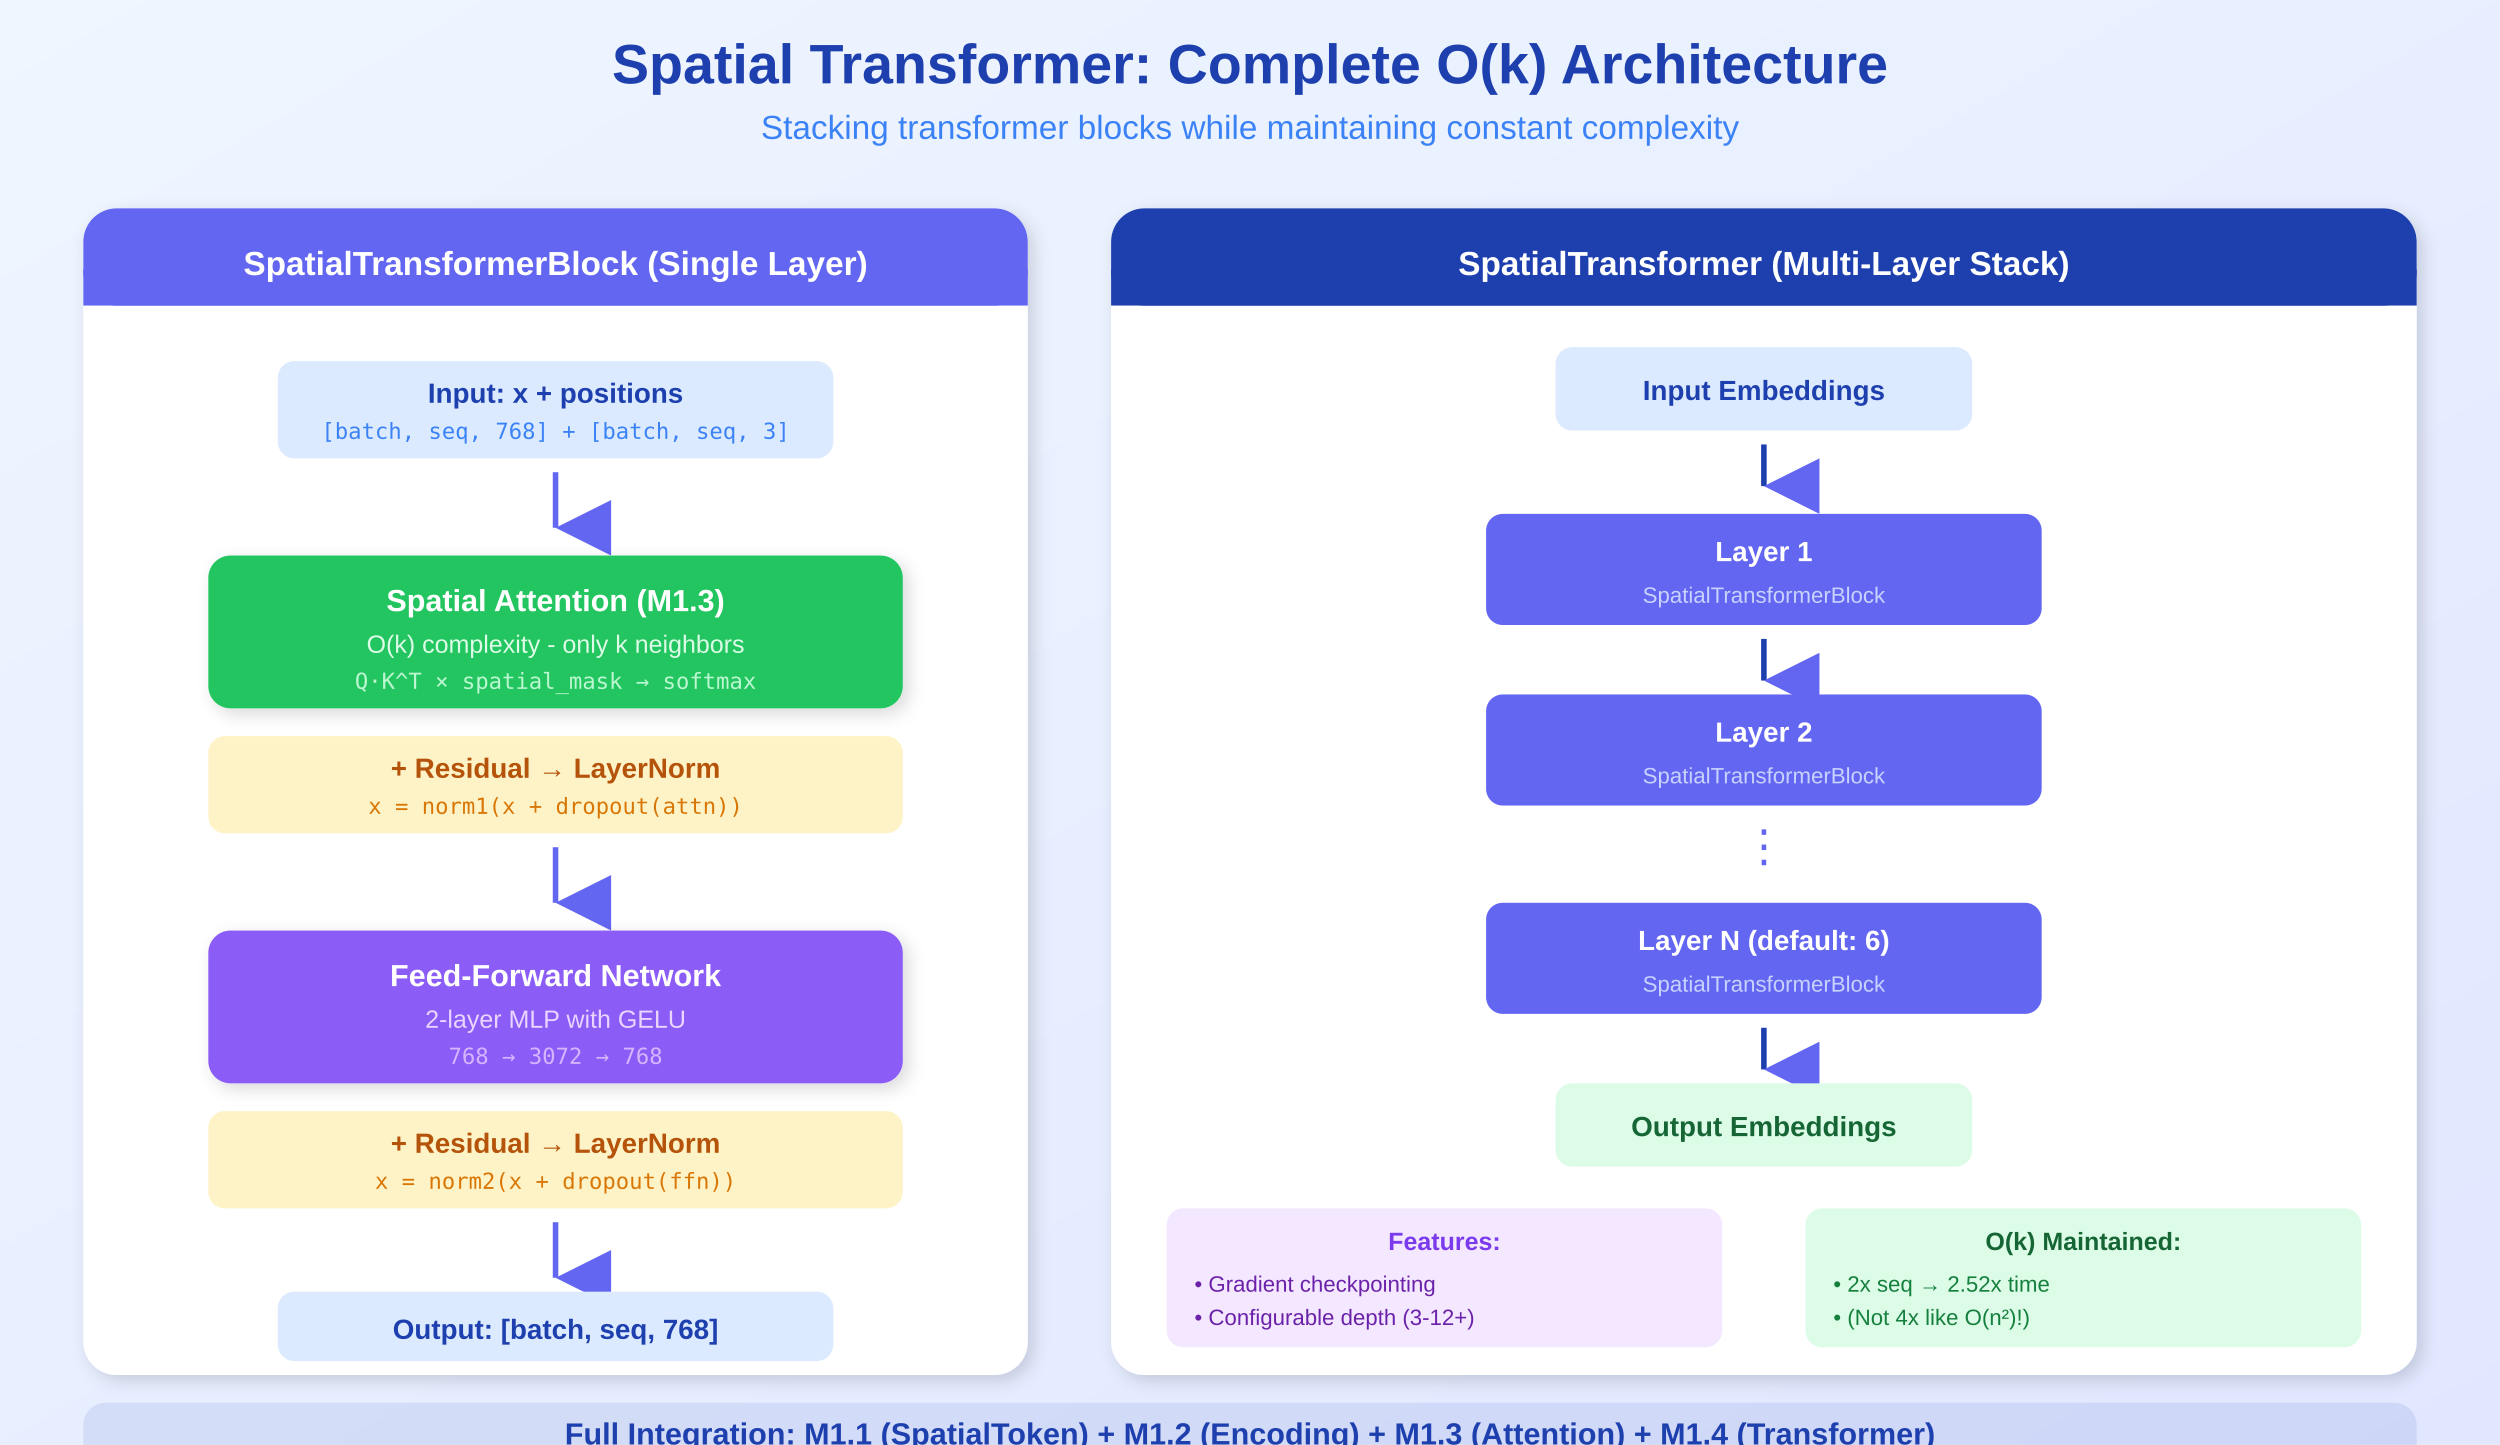
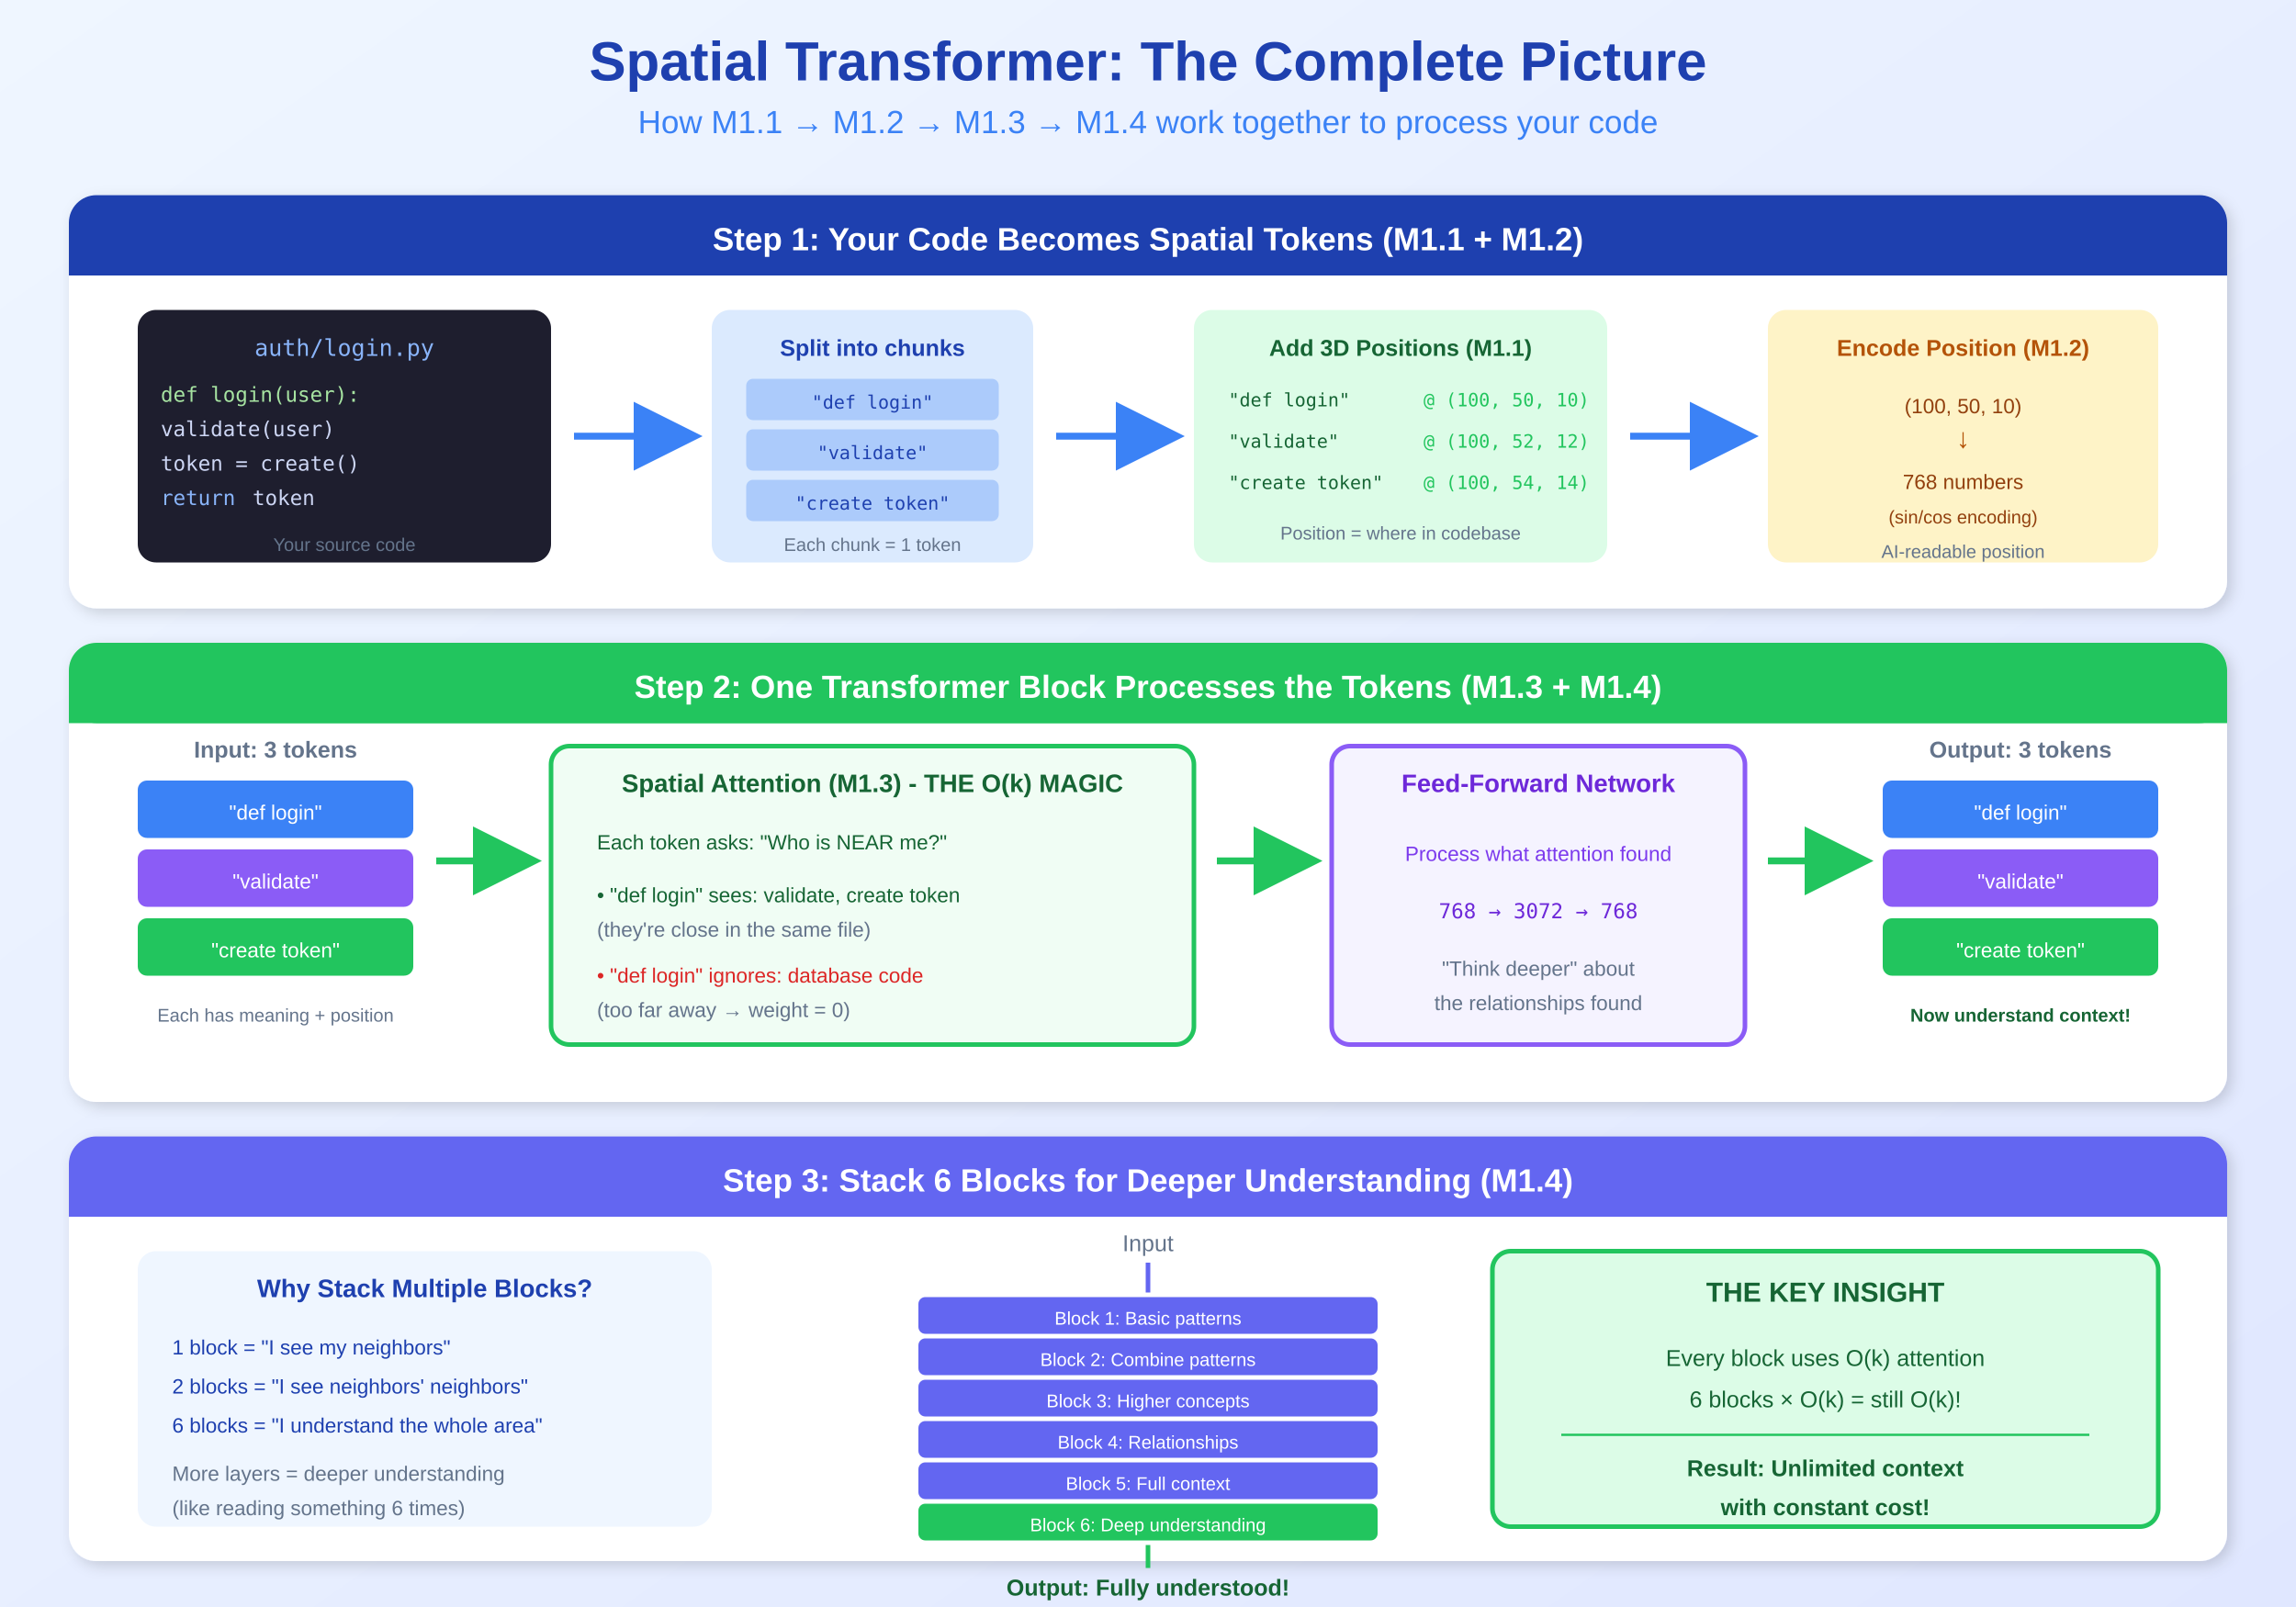
- <svg xmlns="http://www.w3.org/2000/svg" viewBox="0 0 900 520">
+ <svg xmlns="http://www.w3.org/2000/svg" viewBox="0 0 1000 700">
  <defs>
-     <linearGradient id="bgTrans" x1="0%" y1="0%" x2="100%" y2="100%">
+     <linearGradient id="bgTransNew" x1="0%" y1="0%" x2="100%" y2="100%">
      <stop offset="0%" style="stop-color:#eff6ff" />
      <stop offset="100%" style="stop-color:#e0e7ff" />
    </linearGradient>
-     <filter id="shadowTrans" x="-20%" y="-20%" width="140%" height="140%">
+     <filter id="shadowTransNew" x="-20%" y="-20%" width="140%" height="140%">
      <feDropShadow dx="2" dy="2" stdDeviation="3" flood-opacity="0.15" />
    </filter>
-     <marker id="arrowDown" markerWidth="10" markerHeight="10" refX="5" refY="10" orient="auto">
-       <polygon points="0,0 10,0 5,10" fill="#6366f1" />
+     <marker id="arrowBlue" markerWidth="10" markerHeight="10" refX="8" refY="5" orient="auto">
+       <polygon points="0,0 10,5 0,10" fill="#3b82f6" />
+     </marker>
+     <marker id="arrowGreen" markerWidth="10" markerHeight="10" refX="8" refY="5" orient="auto">
+       <polygon points="0,0 10,5 0,10" fill="#22c55e" />
    </marker>
  </defs>
-   <rect x="0" y="0" width="900" height="520" fill="url(#bgTrans)" />
-   <text x="450" y="30" text-anchor="middle" font-family="Arial" font-size="20" fill="#1e40af" font-weight="bold">Spatial Transformer: Complete O(k) Architecture</text>
-   <text x="450" y="50" text-anchor="middle" font-family="Arial" font-size="12" fill="#3b82f6">Stacking transformer blocks while maintaining constant complexity</text>
-   <g transform="translate(30, 75)">
-     <rect x="0" y="0" width="340" height="420" rx="12" fill="white" filter="url(#shadowTrans)" />
-     <rect x="0" y="0" width="340" height="35" rx="12" fill="#6366f1" />
-     <rect x="0" y="22" width="340" height="13" fill="#6366f1" />
-     <text x="170" y="24" text-anchor="middle" font-family="Arial" font-size="12" fill="white" font-weight="bold">SpatialTransformerBlock (Single Layer)</text>
-     <g transform="translate(70, 55)">
-       <rect x="0" y="0" width="200" height="35" rx="6" fill="#dbeafe" />
-       <text x="100" y="15" text-anchor="middle" font-family="Arial" font-size="10" fill="#1e40af" font-weight="bold">Input: x + positions</text>
-       <text x="100" y="28" text-anchor="middle" font-family="monospace" font-size="8" fill="#3b82f6">[batch, seq, 768] + [batch, seq, 3]</text>
+   <rect x="0" y="0" width="1000" height="700" fill="url(#bgTransNew)" />
+   <text x="500" y="35" text-anchor="middle" font-family="Arial" font-size="24" fill="#1e40af" font-weight="bold">Spatial Transformer: The Complete Picture</text>
+   <text x="500" y="58" text-anchor="middle" font-family="Arial" font-size="14" fill="#3b82f6">How M1.1 → M1.2 → M1.3 → M1.4 work together to process your code</text>
+   <g transform="translate(30, 85)">
+     <rect x="0" y="0" width="940" height="180" rx="12" fill="white" filter="url(#shadowTransNew)" />
+     <rect x="0" y="0" width="940" height="35" rx="12" fill="#1e40af" />
+     <rect x="0" y="22" width="940" height="13" fill="#1e40af" />
+     <text x="470" y="24" text-anchor="middle" font-family="Arial" font-size="14" fill="white" font-weight="bold">Step 1: Your Code Becomes Spatial Tokens (M1.1 + M1.2)</text>
+     <g transform="translate(30, 50)">
+       <rect x="0" y="0" width="180" height="110" rx="8" fill="#1e1e2e" />
+       <text x="90" y="20" text-anchor="middle" font-family="monospace" font-size="10" fill="#89b4fa">auth/login.py</text>
+       <text x="10" y="40" font-family="monospace" font-size="9" fill="#a6e3a1">def login(user):</text>
+       <text x="10" y="55" font-family="monospace" font-size="9" fill="#cdd6f4">  validate(user)</text>
+       <text x="10" y="70" font-family="monospace" font-size="9" fill="#cdd6f4">  token = create()</text>
+       <text x="10" y="85" font-family="monospace" font-size="9" fill="#89b4fa">  return</text>
+       <text x="50" y="85" font-family="monospace" font-size="9" fill="#cdd6f4"> token</text>
+       <text x="90" y="105" text-anchor="middle" font-family="Arial" font-size="8" fill="#64748b">Your source code</text>
    </g>
-     <line x1="170" y1="95" x2="170" y2="115" stroke="#6366f1" stroke-width="2" marker-end="url(#arrowDown)" />
-     <g transform="translate(45, 125)">
-       <rect x="0" y="0" width="250" height="55" rx="8" fill="#22c55e" filter="url(#shadowTrans)" />
-       <text x="125" y="20" text-anchor="middle" font-family="Arial" font-size="11" fill="white" font-weight="bold">Spatial Attention (M1.3)</text>
-       <text x="125" y="35" text-anchor="middle" font-family="Arial" font-size="9" fill="#dcfce7">O(k) complexity - only k neighbors</text>
-       <text x="125" y="48" text-anchor="middle" font-family="monospace" font-size="8" fill="#bbf7d0">Q·K^T × spatial_mask → softmax</text>
+     <line x1="220" y1="105" x2="270" y2="105" stroke="#3b82f6" stroke-width="3" marker-end="url(#arrowBlue)" />
+     <g transform="translate(280, 50)">
+       <rect x="0" y="0" width="140" height="110" rx="8" fill="#dbeafe" />
+       <text x="70" y="20" text-anchor="middle" font-family="Arial" font-size="10" fill="#1e40af" font-weight="bold">Split into chunks</text>
+       <rect x="15" y="30" width="110" height="18" rx="3" fill="#3b82f6" opacity="0.3" />
+       <text x="70" y="43" text-anchor="middle" font-family="monospace" font-size="8" fill="#1e40af">"def login"</text>
+       <rect x="15" y="52" width="110" height="18" rx="3" fill="#3b82f6" opacity="0.3" />
+       <text x="70" y="65" text-anchor="middle" font-family="monospace" font-size="8" fill="#1e40af">"validate"</text>
+       <rect x="15" y="74" width="110" height="18" rx="3" fill="#3b82f6" opacity="0.3" />
+       <text x="70" y="87" text-anchor="middle" font-family="monospace" font-size="8" fill="#1e40af">"create token"</text>
+       <text x="70" y="105" text-anchor="middle" font-family="Arial" font-size="8" fill="#64748b">Each chunk = 1 token</text>
    </g>
-     <g transform="translate(45, 190)">
-       <rect x="0" y="0" width="250" height="35" rx="6" fill="#fef3c7" />
-       <text x="125" y="15" text-anchor="middle" font-family="Arial" font-size="10" fill="#b45309" font-weight="bold">+ Residual → LayerNorm</text>
-       <text x="125" y="28" text-anchor="middle" font-family="monospace" font-size="8" fill="#d97706">x = norm1(x + dropout(attn))</text>
+     <line x1="430" y1="105" x2="480" y2="105" stroke="#3b82f6" stroke-width="3" marker-end="url(#arrowBlue)" />
+     <g transform="translate(490, 50)">
+       <rect x="0" y="0" width="180" height="110" rx="8" fill="#dcfce7" />
+       <text x="90" y="20" text-anchor="middle" font-family="Arial" font-size="10" fill="#166534" font-weight="bold">Add 3D Positions (M1.1)</text>
+       <text x="15" y="42" font-family="monospace" font-size="8" fill="#166534">"def login"</text>
+       <text x="100" y="42" font-family="monospace" font-size="8" fill="#22c55e">@ (100, 50, 10)</text>
+       <text x="15" y="60" font-family="monospace" font-size="8" fill="#166534">"validate"</text>
+       <text x="100" y="60" font-family="monospace" font-size="8" fill="#22c55e">@ (100, 52, 12)</text>
+       <text x="15" y="78" font-family="monospace" font-size="8" fill="#166534">"create token"</text>
+       <text x="100" y="78" font-family="monospace" font-size="8" fill="#22c55e">@ (100, 54, 14)</text>
+       <text x="90" y="100" text-anchor="middle" font-family="Arial" font-size="8" fill="#64748b">Position = where in codebase</text>
    </g>
-     <line x1="170" y1="230" x2="170" y2="250" stroke="#6366f1" stroke-width="2" marker-end="url(#arrowDown)" />
-     <g transform="translate(45, 260)">
-       <rect x="0" y="0" width="250" height="55" rx="8" fill="#8b5cf6" filter="url(#shadowTrans)" />
-       <text x="125" y="20" text-anchor="middle" font-family="Arial" font-size="11" fill="white" font-weight="bold">Feed-Forward Network</text>
-       <text x="125" y="35" text-anchor="middle" font-family="Arial" font-size="9" fill="#e9d5ff">2-layer MLP with GELU</text>
-       <text x="125" y="48" text-anchor="middle" font-family="monospace" font-size="8" fill="#d8b4fe">768 → 3072 → 768</text>
-     </g>
-     <g transform="translate(45, 325)">
-       <rect x="0" y="0" width="250" height="35" rx="6" fill="#fef3c7" />
-       <text x="125" y="15" text-anchor="middle" font-family="Arial" font-size="10" fill="#b45309" font-weight="bold">+ Residual → LayerNorm</text>
-       <text x="125" y="28" text-anchor="middle" font-family="monospace" font-size="8" fill="#d97706">x = norm2(x + dropout(ffn))</text>
-     </g>
-     <line x1="170" y1="365" x2="170" y2="385" stroke="#6366f1" stroke-width="2" marker-end="url(#arrowDown)" />
-     <g transform="translate(70, 390)">
-       <rect x="0" y="0" width="200" height="25" rx="6" fill="#dbeafe" />
-       <text x="100" y="17" text-anchor="middle" font-family="Arial" font-size="10" fill="#1e40af" font-weight="bold">Output: [batch, seq, 768]</text>
+     <line x1="680" y1="105" x2="730" y2="105" stroke="#3b82f6" stroke-width="3" marker-end="url(#arrowBlue)" />
+     <g transform="translate(740, 50)">
+       <rect x="0" y="0" width="170" height="110" rx="8" fill="#fef3c7" />
+       <text x="85" y="20" text-anchor="middle" font-family="Arial" font-size="10" fill="#b45309" font-weight="bold">Encode Position (M1.2)</text>
+       <text x="85" y="45" text-anchor="middle" font-family="Arial" font-size="9" fill="#92400e">(100, 50, 10)</text>
+       <text x="85" y="60" text-anchor="middle" font-family="Arial" font-size="12" fill="#b45309">↓</text>
+       <text x="85" y="78" text-anchor="middle" font-family="Arial" font-size="9" fill="#92400e">768 numbers</text>
+       <text x="85" y="93" text-anchor="middle" font-family="Arial" font-size="8" fill="#92400e">(sin/cos encoding)</text>
+       <text x="85" y="108" text-anchor="middle" font-family="Arial" font-size="8" fill="#64748b">AI-readable position</text>
    </g>
  </g>
-   <g transform="translate(400, 75)">
-     <rect x="0" y="0" width="470" height="420" rx="12" fill="white" filter="url(#shadowTrans)" />
-     <rect x="0" y="0" width="470" height="35" rx="12" fill="#1e40af" />
-     <rect x="0" y="22" width="470" height="13" fill="#1e40af" />
-     <text x="235" y="24" text-anchor="middle" font-family="Arial" font-size="12" fill="white" font-weight="bold">SpatialTransformer (Multi-Layer Stack)</text>
-     <g transform="translate(160, 50)">
-       <rect x="0" y="0" width="150" height="30" rx="6" fill="#dbeafe" />
-       <text x="75" y="19" text-anchor="middle" font-family="Arial" font-size="10" fill="#1e40af" font-weight="bold">Input Embeddings</text>
+   <g transform="translate(30, 280)">
+     <rect x="0" y="0" width="940" height="200" rx="12" fill="white" filter="url(#shadowTransNew)" />
+     <rect x="0" y="0" width="940" height="35" rx="12" fill="#22c55e" />
+     <rect x="0" y="22" width="940" height="13" fill="#22c55e" />
+     <text x="470" y="24" text-anchor="middle" font-family="Arial" font-size="14" fill="white" font-weight="bold">Step 2: One Transformer Block Processes the Tokens (M1.3 + M1.4)</text>
+     <g transform="translate(30, 50)">
+       <text x="60" y="0" text-anchor="middle" font-family="Arial" font-size="10" fill="#64748b" font-weight="bold">Input: 3 tokens</text>
+       <rect x="0" y="10" width="120" height="25" rx="4" fill="#3b82f6" />
+       <text x="60" y="27" text-anchor="middle" font-family="Arial" font-size="9" fill="white">"def login"</text>
+       <rect x="0" y="40" width="120" height="25" rx="4" fill="#8b5cf6" />
+       <text x="60" y="57" text-anchor="middle" font-family="Arial" font-size="9" fill="white">"validate"</text>
+       <rect x="0" y="70" width="120" height="25" rx="4" fill="#22c55e" />
+       <text x="60" y="87" text-anchor="middle" font-family="Arial" font-size="9" fill="white">"create token"</text>
+       <text x="60" y="115" text-anchor="middle" font-family="Arial" font-size="8" fill="#64748b">Each has meaning + position</text>
    </g>
-     <line x1="235" y1="85" x2="235" y2="100" stroke="#1e40af" stroke-width="2" marker-end="url(#arrowDown)" />
-     <g transform="translate(135, 110)">
-       <rect x="0" y="0" width="200" height="40" rx="6" fill="#6366f1" />
-       <text x="100" y="17" text-anchor="middle" font-family="Arial" font-size="10" fill="white" font-weight="bold">Layer 1</text>
-       <text x="100" y="32" text-anchor="middle" font-family="Arial" font-size="8" fill="#c7d2fe">SpatialTransformerBlock</text>
+     <line x1="160" y1="95" x2="200" y2="95" stroke="#22c55e" stroke-width="3" marker-end="url(#arrowGreen)" />
+     <g transform="translate(210, 45)">
+       <rect x="0" y="0" width="280" height="130" rx="8" fill="#f0fdf4" stroke="#22c55e" stroke-width="2" />
+       <text x="140" y="20" text-anchor="middle" font-family="Arial" font-size="11" fill="#166534" font-weight="bold">Spatial Attention (M1.3) - THE O(k) MAGIC</text>
+       <text x="20" y="45" font-family="Arial" font-size="9" fill="#166534">Each token asks: "Who is NEAR me?"</text>
+       <text x="20" y="68" font-family="Arial" font-size="9" fill="#166534">• "def login" sees: validate, create token</text>
+       <text x="20" y="83" font-family="Arial" font-size="9" fill="#64748b">  (they're close in the same file)</text>
+       <text x="20" y="103" font-family="Arial" font-size="9" fill="#dc2626">• "def login" ignores: database code</text>
+       <text x="20" y="118" font-family="Arial" font-size="9" fill="#64748b">  (too far away → weight = 0)</text>
    </g>
-     <line x1="235" y1="155" x2="235" y2="170" stroke="#1e40af" stroke-width="2" marker-end="url(#arrowDown)" />
-     <g transform="translate(135, 175)">
-       <rect x="0" y="0" width="200" height="40" rx="6" fill="#6366f1" />
-       <text x="100" y="17" text-anchor="middle" font-family="Arial" font-size="10" fill="white" font-weight="bold">Layer 2</text>
-       <text x="100" y="32" text-anchor="middle" font-family="Arial" font-size="8" fill="#c7d2fe">SpatialTransformerBlock</text>
+     <line x1="500" y1="95" x2="540" y2="95" stroke="#22c55e" stroke-width="3" marker-end="url(#arrowGreen)" />
+     <g transform="translate(550, 45)">
+       <rect x="0" y="0" width="180" height="130" rx="8" fill="#f5f3ff" stroke="#8b5cf6" stroke-width="2" />
+       <text x="90" y="20" text-anchor="middle" font-family="Arial" font-size="11" fill="#6d28d9" font-weight="bold">Feed-Forward Network</text>
+       <text x="90" y="50" text-anchor="middle" font-family="Arial" font-size="9" fill="#7c3aed">Process what attention found</text>
+       <text x="90" y="75" text-anchor="middle" font-family="monospace" font-size="9" fill="#6d28d9">768 → 3072 → 768</text>
+       <text x="90" y="100" text-anchor="middle" font-family="Arial" font-size="9" fill="#64748b">"Think deeper" about</text>
+       <text x="90" y="115" text-anchor="middle" font-family="Arial" font-size="9" fill="#64748b">the relationships found</text>
    </g>
-     <text x="235" y="235" text-anchor="middle" font-family="Arial" font-size="16" fill="#6366f1">⋮</text>
-     <g transform="translate(135, 250)">
-       <rect x="0" y="0" width="200" height="40" rx="6" fill="#6366f1" />
-       <text x="100" y="17" text-anchor="middle" font-family="Arial" font-size="10" fill="white" font-weight="bold">Layer N (default: 6)</text>
-       <text x="100" y="32" text-anchor="middle" font-family="Arial" font-size="8" fill="#c7d2fe">SpatialTransformerBlock</text>
-     </g>
-     <line x1="235" y1="295" x2="235" y2="310" stroke="#1e40af" stroke-width="2" marker-end="url(#arrowDown)" />
-     <g transform="translate(160, 315)">
-       <rect x="0" y="0" width="150" height="30" rx="6" fill="#dcfce7" />
-       <text x="75" y="19" text-anchor="middle" font-family="Arial" font-size="10" fill="#166534" font-weight="bold">Output Embeddings</text>
-     </g>
-     <g transform="translate(20, 360)">
-       <rect x="0" y="0" width="200" height="50" rx="6" fill="#f3e8ff" />
-       <text x="100" y="15" text-anchor="middle" font-family="Arial" font-size="9" fill="#7c3aed" font-weight="bold">Features:</text>
-       <text x="10" y="30" font-family="Arial" font-size="8" fill="#6b21a8">• Gradient checkpointing</text>
-       <text x="10" y="42" font-family="Arial" font-size="8" fill="#6b21a8">• Configurable depth (3-12+)</text>
-     </g>
-     <g transform="translate(250, 360)">
-       <rect x="0" y="0" width="200" height="50" rx="6" fill="#dcfce7" />
-       <text x="100" y="15" text-anchor="middle" font-family="Arial" font-size="9" fill="#166534" font-weight="bold">O(k) Maintained:</text>
-       <text x="10" y="30" font-family="Arial" font-size="8" fill="#15803d">• 2x seq → 2.52x time</text>
-       <text x="10" y="42" font-family="Arial" font-size="8" fill="#15803d">• (Not 4x like O(n²)!)</text>
+     <line x1="740" y1="95" x2="780" y2="95" stroke="#22c55e" stroke-width="3" marker-end="url(#arrowGreen)" />
+     <g transform="translate(790, 50)">
+       <text x="60" y="0" text-anchor="middle" font-family="Arial" font-size="10" fill="#64748b" font-weight="bold">Output: 3 tokens</text>
+       <rect x="0" y="10" width="120" height="25" rx="4" fill="#3b82f6" />
+       <text x="60" y="27" text-anchor="middle" font-family="Arial" font-size="9" fill="white">"def login"</text>
+       <rect x="0" y="40" width="120" height="25" rx="4" fill="#8b5cf6" />
+       <text x="60" y="57" text-anchor="middle" font-family="Arial" font-size="9" fill="white">"validate"</text>
+       <rect x="0" y="70" width="120" height="25" rx="4" fill="#22c55e" />
+       <text x="60" y="87" text-anchor="middle" font-family="Arial" font-size="9" fill="white">"create token"</text>
+       <text x="60" y="115" text-anchor="middle" font-family="Arial" font-size="8" fill="#166534" font-weight="bold">Now understand context!</text>
    </g>
  </g>
-   <g transform="translate(30, 505)">
-     <rect x="0" y="0" width="840" height="40" rx="8" fill="#1e40af" opacity="0.1" />
-     <text x="420" y="15" text-anchor="middle" font-family="Arial" font-size="11" fill="#1e40af" font-weight="bold">Full Integration: M1.1 (SpatialToken) + M1.2 (Encoding) + M1.3 (Attention) + M1.4 (Transformer)</text>
-     <text x="420" y="32" text-anchor="middle" font-family="Arial" font-size="10" fill="#3b82f6">Complete O(k) transformer architecture ready for infinite context AI</text>
+   <g transform="translate(30, 495)">
+     <rect x="0" y="0" width="940" height="185" rx="12" fill="white" filter="url(#shadowTransNew)" />
+     <rect x="0" y="0" width="940" height="35" rx="12" fill="#6366f1" />
+     <rect x="0" y="22" width="940" height="13" fill="#6366f1" />
+     <text x="470" y="24" text-anchor="middle" font-family="Arial" font-size="14" fill="white" font-weight="bold">Step 3: Stack 6 Blocks for Deeper Understanding (M1.4)</text>
+     <g transform="translate(30, 50)">
+       <rect x="0" y="0" width="250" height="120" rx="8" fill="#eff6ff" />
+       <text x="125" y="20" text-anchor="middle" font-family="Arial" font-size="11" fill="#1e40af" font-weight="bold">Why Stack Multiple Blocks?</text>
+       <text x="15" y="45" font-family="Arial" font-size="9" fill="#1e40af">1 block = "I see my neighbors"</text>
+       <text x="15" y="62" font-family="Arial" font-size="9" fill="#1e40af">2 blocks = "I see neighbors' neighbors"</text>
+       <text x="15" y="79" font-family="Arial" font-size="9" fill="#1e40af">6 blocks = "I understand the whole area"</text>
+       <text x="15" y="100" font-family="Arial" font-size="9" fill="#64748b">More layers = deeper understanding</text>
+       <text x="15" y="115" font-family="Arial" font-size="9" fill="#64748b">(like reading something 6 times)</text>
+     </g>
+     <g transform="translate(320, 50)">
+       <text x="150" y="0" text-anchor="middle" font-family="Arial" font-size="10" fill="#64748b">Input</text>
+       <line x1="150" y1="5" x2="150" y2="18" stroke="#6366f1" stroke-width="2" />
+       <rect x="50" y="20" width="200" height="16" rx="3" fill="#6366f1" />
+       <text x="150" y="32" text-anchor="middle" font-family="Arial" font-size="8" fill="white">Block 1: Basic patterns</text>
+       <rect x="50" y="38" width="200" height="16" rx="3" fill="#6366f1" />
+       <text x="150" y="50" text-anchor="middle" font-family="Arial" font-size="8" fill="white">Block 2: Combine patterns</text>
+       <rect x="50" y="56" width="200" height="16" rx="3" fill="#6366f1" />
+       <text x="150" y="68" text-anchor="middle" font-family="Arial" font-size="8" fill="white">Block 3: Higher concepts</text>
+       <rect x="50" y="74" width="200" height="16" rx="3" fill="#6366f1" />
+       <text x="150" y="86" text-anchor="middle" font-family="Arial" font-size="8" fill="white">Block 4: Relationships</text>
+       <rect x="50" y="92" width="200" height="16" rx="3" fill="#6366f1" />
+       <text x="150" y="104" text-anchor="middle" font-family="Arial" font-size="8" fill="white">Block 5: Full context</text>
+       <rect x="50" y="110" width="200" height="16" rx="3" fill="#22c55e" />
+       <text x="150" y="122" text-anchor="middle" font-family="Arial" font-size="8" fill="white">Block 6: Deep understanding</text>
+       <line x1="150" y1="128" x2="150" y2="138" stroke="#22c55e" stroke-width="2" />
+       <text x="150" y="150" text-anchor="middle" font-family="Arial" font-size="10" fill="#166534" font-weight="bold">Output: Fully understood!</text>
+     </g>
+     <g transform="translate(620, 50)">
+       <rect x="0" y="0" width="290" height="120" rx="8" fill="#dcfce7" stroke="#22c55e" stroke-width="2" />
+       <text x="145" y="22" text-anchor="middle" font-family="Arial" font-size="12" fill="#166534" font-weight="bold">THE KEY INSIGHT</text>
+       <text x="145" y="50" text-anchor="middle" font-family="Arial" font-size="10" fill="#166534">Every block uses O(k) attention</text>
+       <text x="145" y="68" text-anchor="middle" font-family="Arial" font-size="10" fill="#166534">6 blocks × O(k) = still O(k)!</text>
+       <line x1="30" y1="80" x2="260" y2="80" stroke="#22c55e" stroke-width="1" />
+       <text x="145" y="98" text-anchor="middle" font-family="Arial" font-size="10" fill="#166534" font-weight="bold">Result: Unlimited context</text>
+       <text x="145" y="115" text-anchor="middle" font-family="Arial" font-size="10" fill="#166534" font-weight="bold">with constant cost!</text>
+     </g>
  </g>
</svg>
